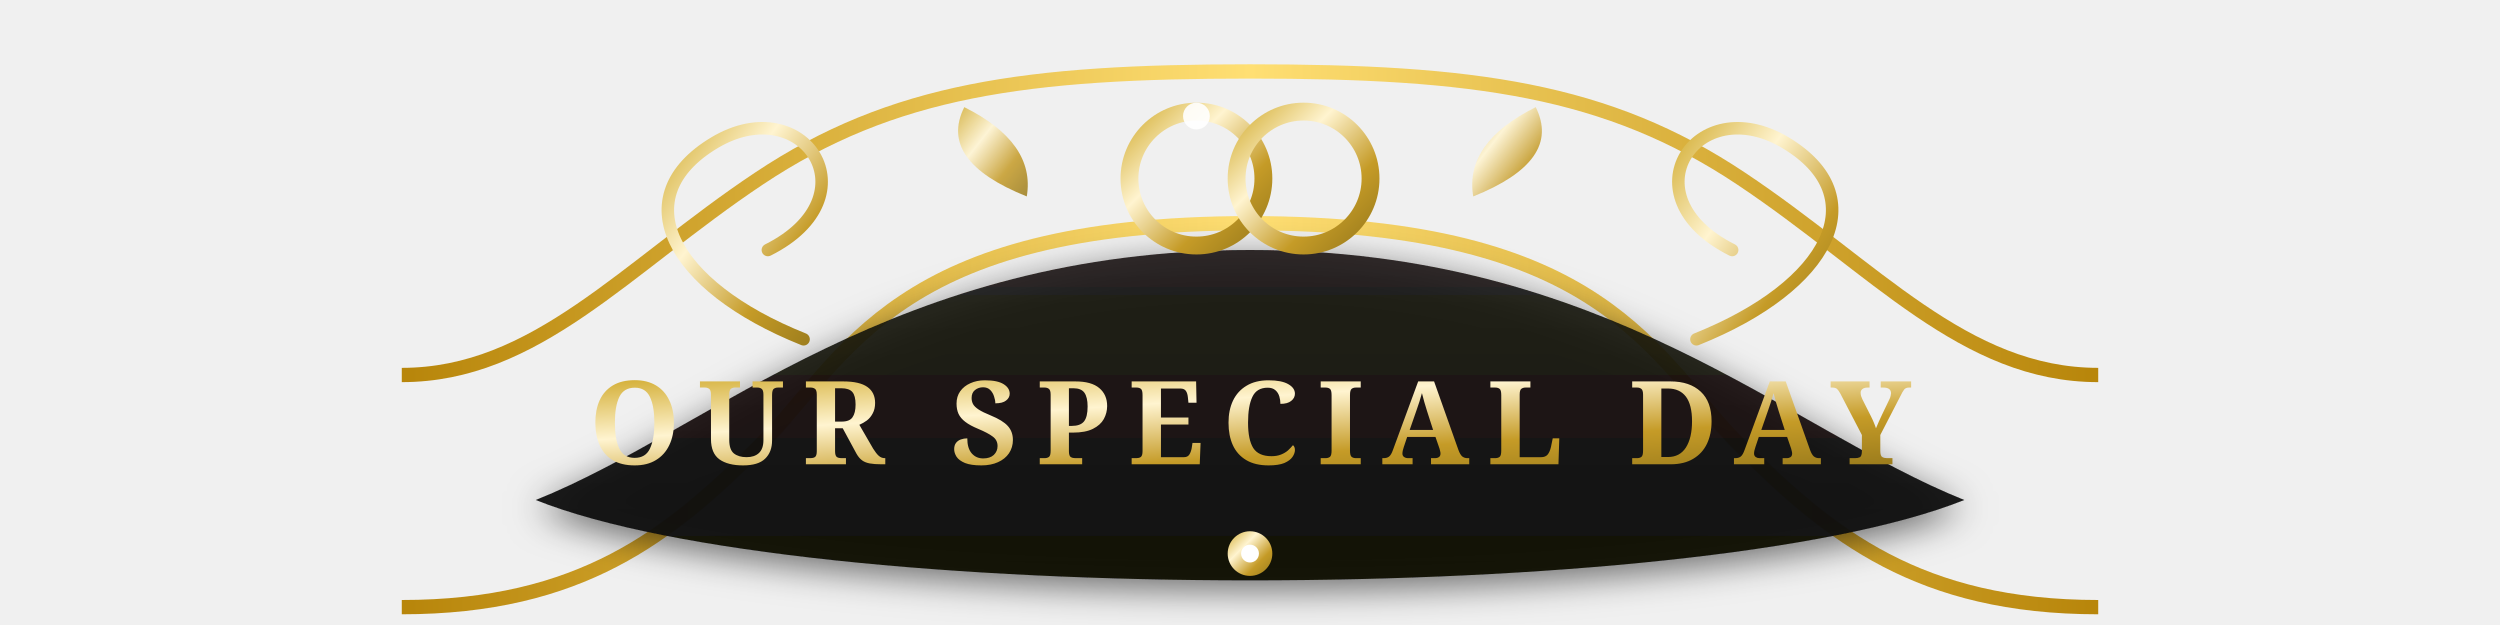
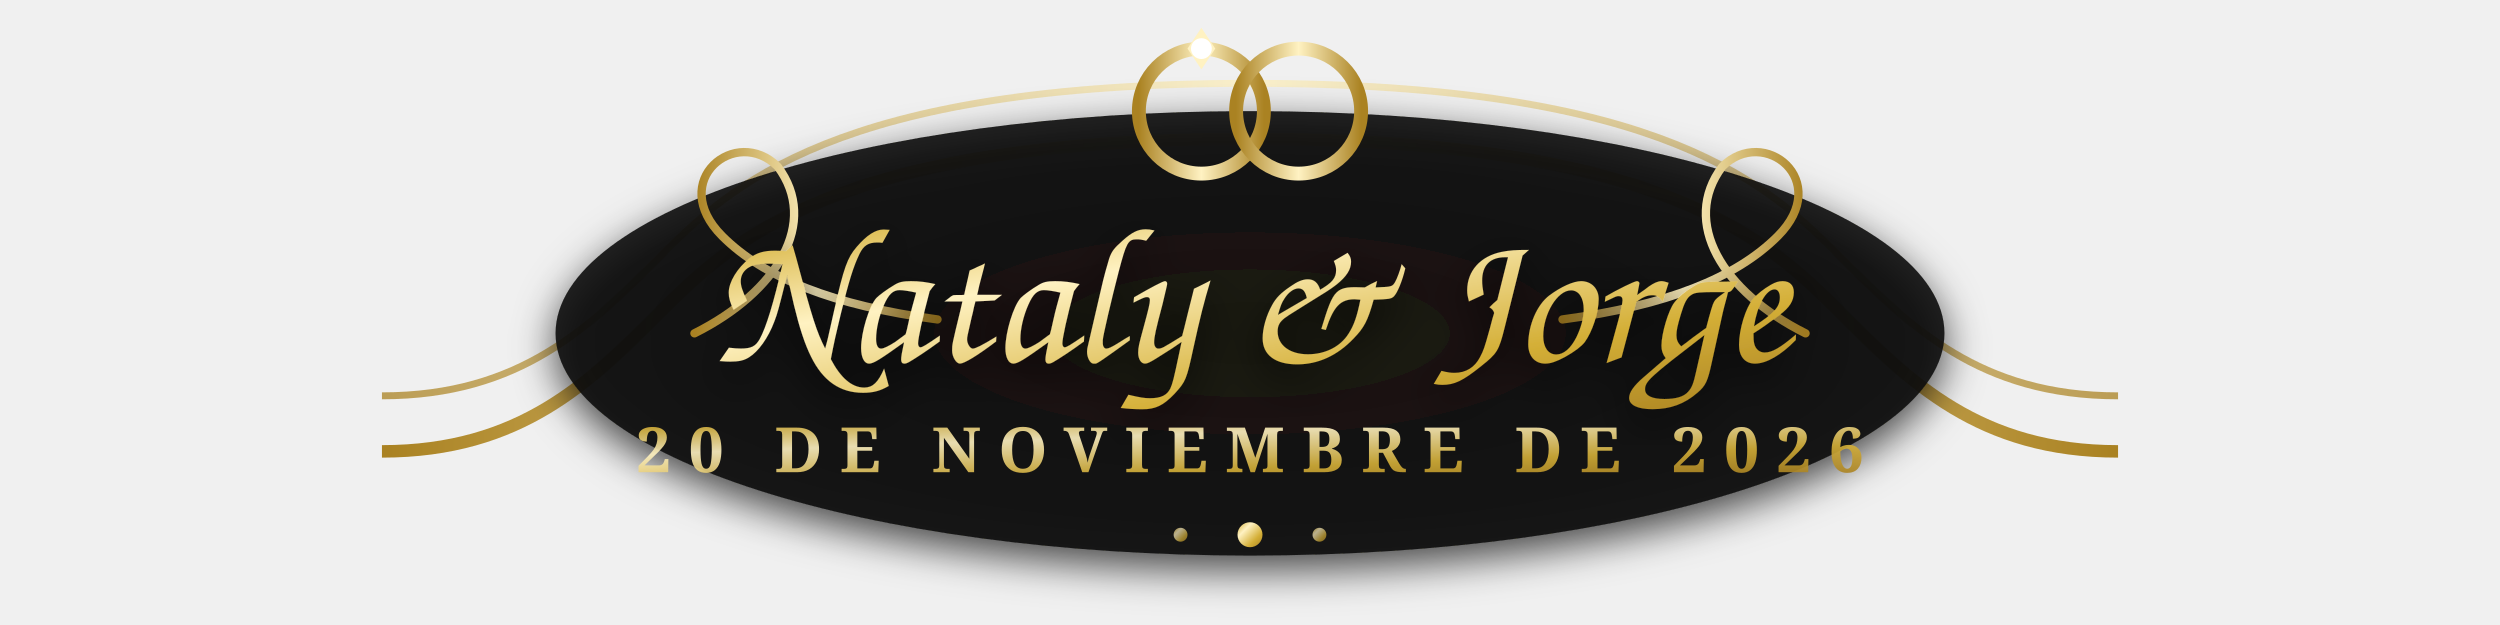
- <svg xmlns="http://www.w3.org/2000/svg" width="280" height="70" viewBox="0 0 280 70">
+ <svg xmlns="http://www.w3.org/2000/svg" width="360" height="90" viewBox="0 0 360 90">
  <defs>
-     <linearGradient id="goldCenter" x1="0%" y1="0%" x2="100%" y2="100%">
+     <linearGradient id="goldText" x1="0%" y1="0%" x2="100%" y2="100%">
      <stop offset="0%" stop-color="#D4AF37" />
-       <stop offset="35%" stop-color="#FFF4D0" />
-       <stop offset="70%" stop-color="#C59B27" />
-       <stop offset="100%" stop-color="#9A7B1C" />
+       <stop offset="30%" stop-color="#FFF2C2" />
+       <stop offset="70%" stop-color="#D4AF37" />
+       <stop offset="100%" stop-color="#AA8222" />
    </linearGradient>
-     <linearGradient id="goldPlacard" x1="0%" y1="0%" x2="0%" y2="100%">
-       <stop offset="0%" stop-color="#1c1813" stop-opacity="0.9" />
-       <stop offset="100%" stop-color="#0a0805" stop-opacity="0.95" />
+     <linearGradient id="goldStroke" x1="0%" y1="0%" x2="100%" y2="0%">
+       <stop offset="0%" stop-color="#AA8222" />
+       <stop offset="50%" stop-color="#FFF2C2" />
+       <stop offset="100%" stop-color="#AA8222" />
    </linearGradient>
-     <linearGradient id="goldStrokeC" x1="0%" y1="0%" x2="100%" y2="0%">
-       <stop offset="0%" stop-color="#B8860B" />
-       <stop offset="50%" stop-color="#FFDF73" />
-       <stop offset="100%" stop-color="#B8860B" />
-     </linearGradient>
-     <filter id="glow" x="-20%" y="-20%" width="140%" height="140%">
-       <feDropShadow dx="0" dy="1" stdDeviation="2" flood-color="#000000" flood-opacity="0.6" />
+     <radialGradient id="plaqueGlow" cx="50%" cy="50%" r="60%">
+       <stop offset="0%" stop-color="#181510" stop-opacity="0.95" />
+       <stop offset="85%" stop-color="#0a0907" stop-opacity="0.90" />
+       <stop offset="100%" stop-color="#000000" stop-opacity="0.0" />
+     </radialGradient>
+     <filter id="shadow" x="-20%" y="-20%" width="140%" height="140%">
+       <feDropShadow dx="0" dy="2" stdDeviation="3" flood-color="#000000" flood-opacity="0.8" />
    </filter>
  </defs>
-   <line x1="0" y1="42" x2="45" y2="42" stroke="url(#goldStrokeC)" stroke-width="1.5" />
-   <line x1="0" y1="46" x2="45" y2="46" stroke="url(#goldCenter)" stroke-width="0.75" stroke-dasharray="3,3" opacity="0.8" />
-   <line x1="0" y1="64" x2="45" y2="64" stroke="url(#goldCenter)" stroke-width="0.75" stroke-dasharray="3,3" opacity="0.8" />
-   <line x1="0" y1="68" x2="45" y2="68" stroke="url(#goldStrokeC)" stroke-width="1.5" />
-   <line x1="235" y1="42" x2="280" y2="42" stroke="url(#goldStrokeC)" stroke-width="1.5" />
-   <line x1="235" y1="46" x2="280" y2="46" stroke="url(#goldCenter)" stroke-width="0.75" stroke-dasharray="3,3" opacity="0.8" />
-   <line x1="235" y1="64" x2="280" y2="64" stroke="url(#goldCenter)" stroke-width="0.75" stroke-dasharray="3,3" opacity="0.8" />
-   <line x1="235" y1="68" x2="280" y2="68" stroke="url(#goldStrokeC)" stroke-width="1.5" />
-   <path d="M 45,68 C 65,68 75,60 85,50 C 95,40 100,25 140,25 C 180,25 185,40 195,50 C 205,60 215,68 235,68" fill="none" stroke="url(#goldStrokeC)" stroke-width="1.6" />
-   <path d="M 45,42 C 60,42 70,30 85,20 C 100,10 115,8 140,8 C 165,8 180,10 195,20 C 210,30 220,42 235,42" fill="none" stroke="url(#goldStrokeC)" stroke-width="1.6" />
-   <path d="M 60,56 C 80,48 100,28 140,28 C 180,28 200,48 220,56 C 190,68 90,68 60,56 Z" fill="url(#goldPlacard)" filter="url(#glow)" />
-   <path d="M 90,38 C 75,32 70,22 80,16 C 90,10 98,22 86,28" fill="none" stroke="url(#goldCenter)" stroke-width="1.4" stroke-linecap="round" />
-   <path d="M 190,38 C 205,32 210,22 200,16 C 190,10 182,22 194,28" fill="none" stroke="url(#goldCenter)" stroke-width="1.4" stroke-linecap="round" />
-   <circle cx="134" cy="20" r="7.5" fill="none" stroke="url(#goldCenter)" stroke-width="2" />
-   <circle cx="146" cy="20" r="7.5" fill="none" stroke="url(#goldCenter)" stroke-width="2" />
-   <circle cx="134" cy="13" r="1.5" fill="#FFFFFF" opacity="0.9" />
-   <path d="M 115,22 Q 105,18 108,12 Q 116,16 115,22 Z" fill="url(#goldCenter)" opacity="0.85" />
-   <path d="M 165,22 Q 175,18 172,12 Q 164,16 165,22 Z" fill="url(#goldCenter)" opacity="0.85" />
-   <text x="140" y="52" text-anchor="middle" font-family="'Cinzel', 'Playfair Display', 'Georgia', serif" font-size="13" font-weight="bold" letter-spacing="2" fill="url(#goldCenter)">OUR SPECIAL DAY</text>
-   <circle cx="140" cy="62" r="2.5" fill="url(#goldCenter)" />
-   <circle cx="140" cy="62" r="1" fill="#FFFFFF" />
+   <line x1="0" y1="65" x2="55" y2="65" stroke="url(#goldStroke)" stroke-width="2" />
+   <line x1="0" y1="57" x2="55" y2="57" stroke="url(#goldStroke)" stroke-width="1" stroke-dasharray="3,3" opacity="0.85" />
+   <line x1="305" y1="65" x2="360" y2="65" stroke="url(#goldStroke)" stroke-width="2" />
+   <line x1="305" y1="57" x2="360" y2="57" stroke="url(#goldStroke)" stroke-width="1" stroke-dasharray="3,3" opacity="0.85" />
+   <path d="M 55,65 C 75,65 85,55 95,45 C 105,35 120,20 180,20 C 240,20 255,35 265,45 C 275,55 285,65 305,65" fill="none" stroke="url(#goldStroke)" stroke-width="1.8" />
+   <path d="M 55,57 C 75,57 85,47 95,37 C 105,27 120,12 180,12 C 240,12 255,27 265,37 C 275,47 285,57 305,57" fill="none" stroke="url(#goldStroke)" stroke-width="1" opacity="0.75" />
+   <ellipse cx="180" cy="48" rx="100" ry="32" fill="url(#plaqueGlow)" filter="url(#shadow)" />
+   <g transform="translate(180, 16)">
+     <ellipse cx="-7" cy="0" rx="9" ry="9" fill="none" stroke="url(#goldStroke)" stroke-width="2" />
+     <ellipse cx="7" cy="0" rx="9" ry="9" fill="none" stroke="url(#goldStroke)" stroke-width="2" />
+     <path d="M -7,-12 L -5,-9 L -7,-6 L -9,-9 Z" fill="#FFF2C2" />
+     <circle cx="-7" cy="-9" r="1.5" fill="#FFFFFF" />
+   </g>
+   <path d="M 100,48 C 112,42 118,32 112,24 C 106,18 96,26 104,34 C 110,40 120,44 135,46" fill="none" stroke="url(#goldStroke)" stroke-width="1.2" stroke-linecap="round" />
+   <path d="M 260,48 C 248,42 242,32 248,24 C 254,18 264,26 256,34 C 250,40 240,44 225,46" fill="none" stroke="url(#goldStroke)" stroke-width="1.2" stroke-linecap="round" />
+   <text id="namesText" x="180" y="52" text-anchor="middle" font-family="'Great Vibes', 'Cinzel', cursive, serif" font-size="28" fill="url(#goldText)" filter="url(#shadow)">Nataly &amp; Jorge</text>
+   <text id="dateText" x="180" y="68" text-anchor="middle" font-family="'Cinzel', 'Cormorant Garamond', serif" font-size="9" font-weight="600" letter-spacing="2.5" fill="url(#goldText)" opacity="0.9">20 DE NOVIEMBRE DE 2026</text>
+   <circle cx="180" cy="77" r="1.8" fill="url(#goldText)" />
+   <circle cx="170" cy="77" r="1" fill="url(#goldText)" opacity="0.7" />
+   <circle cx="190" cy="77" r="1" fill="url(#goldText)" opacity="0.7" />
</svg>
